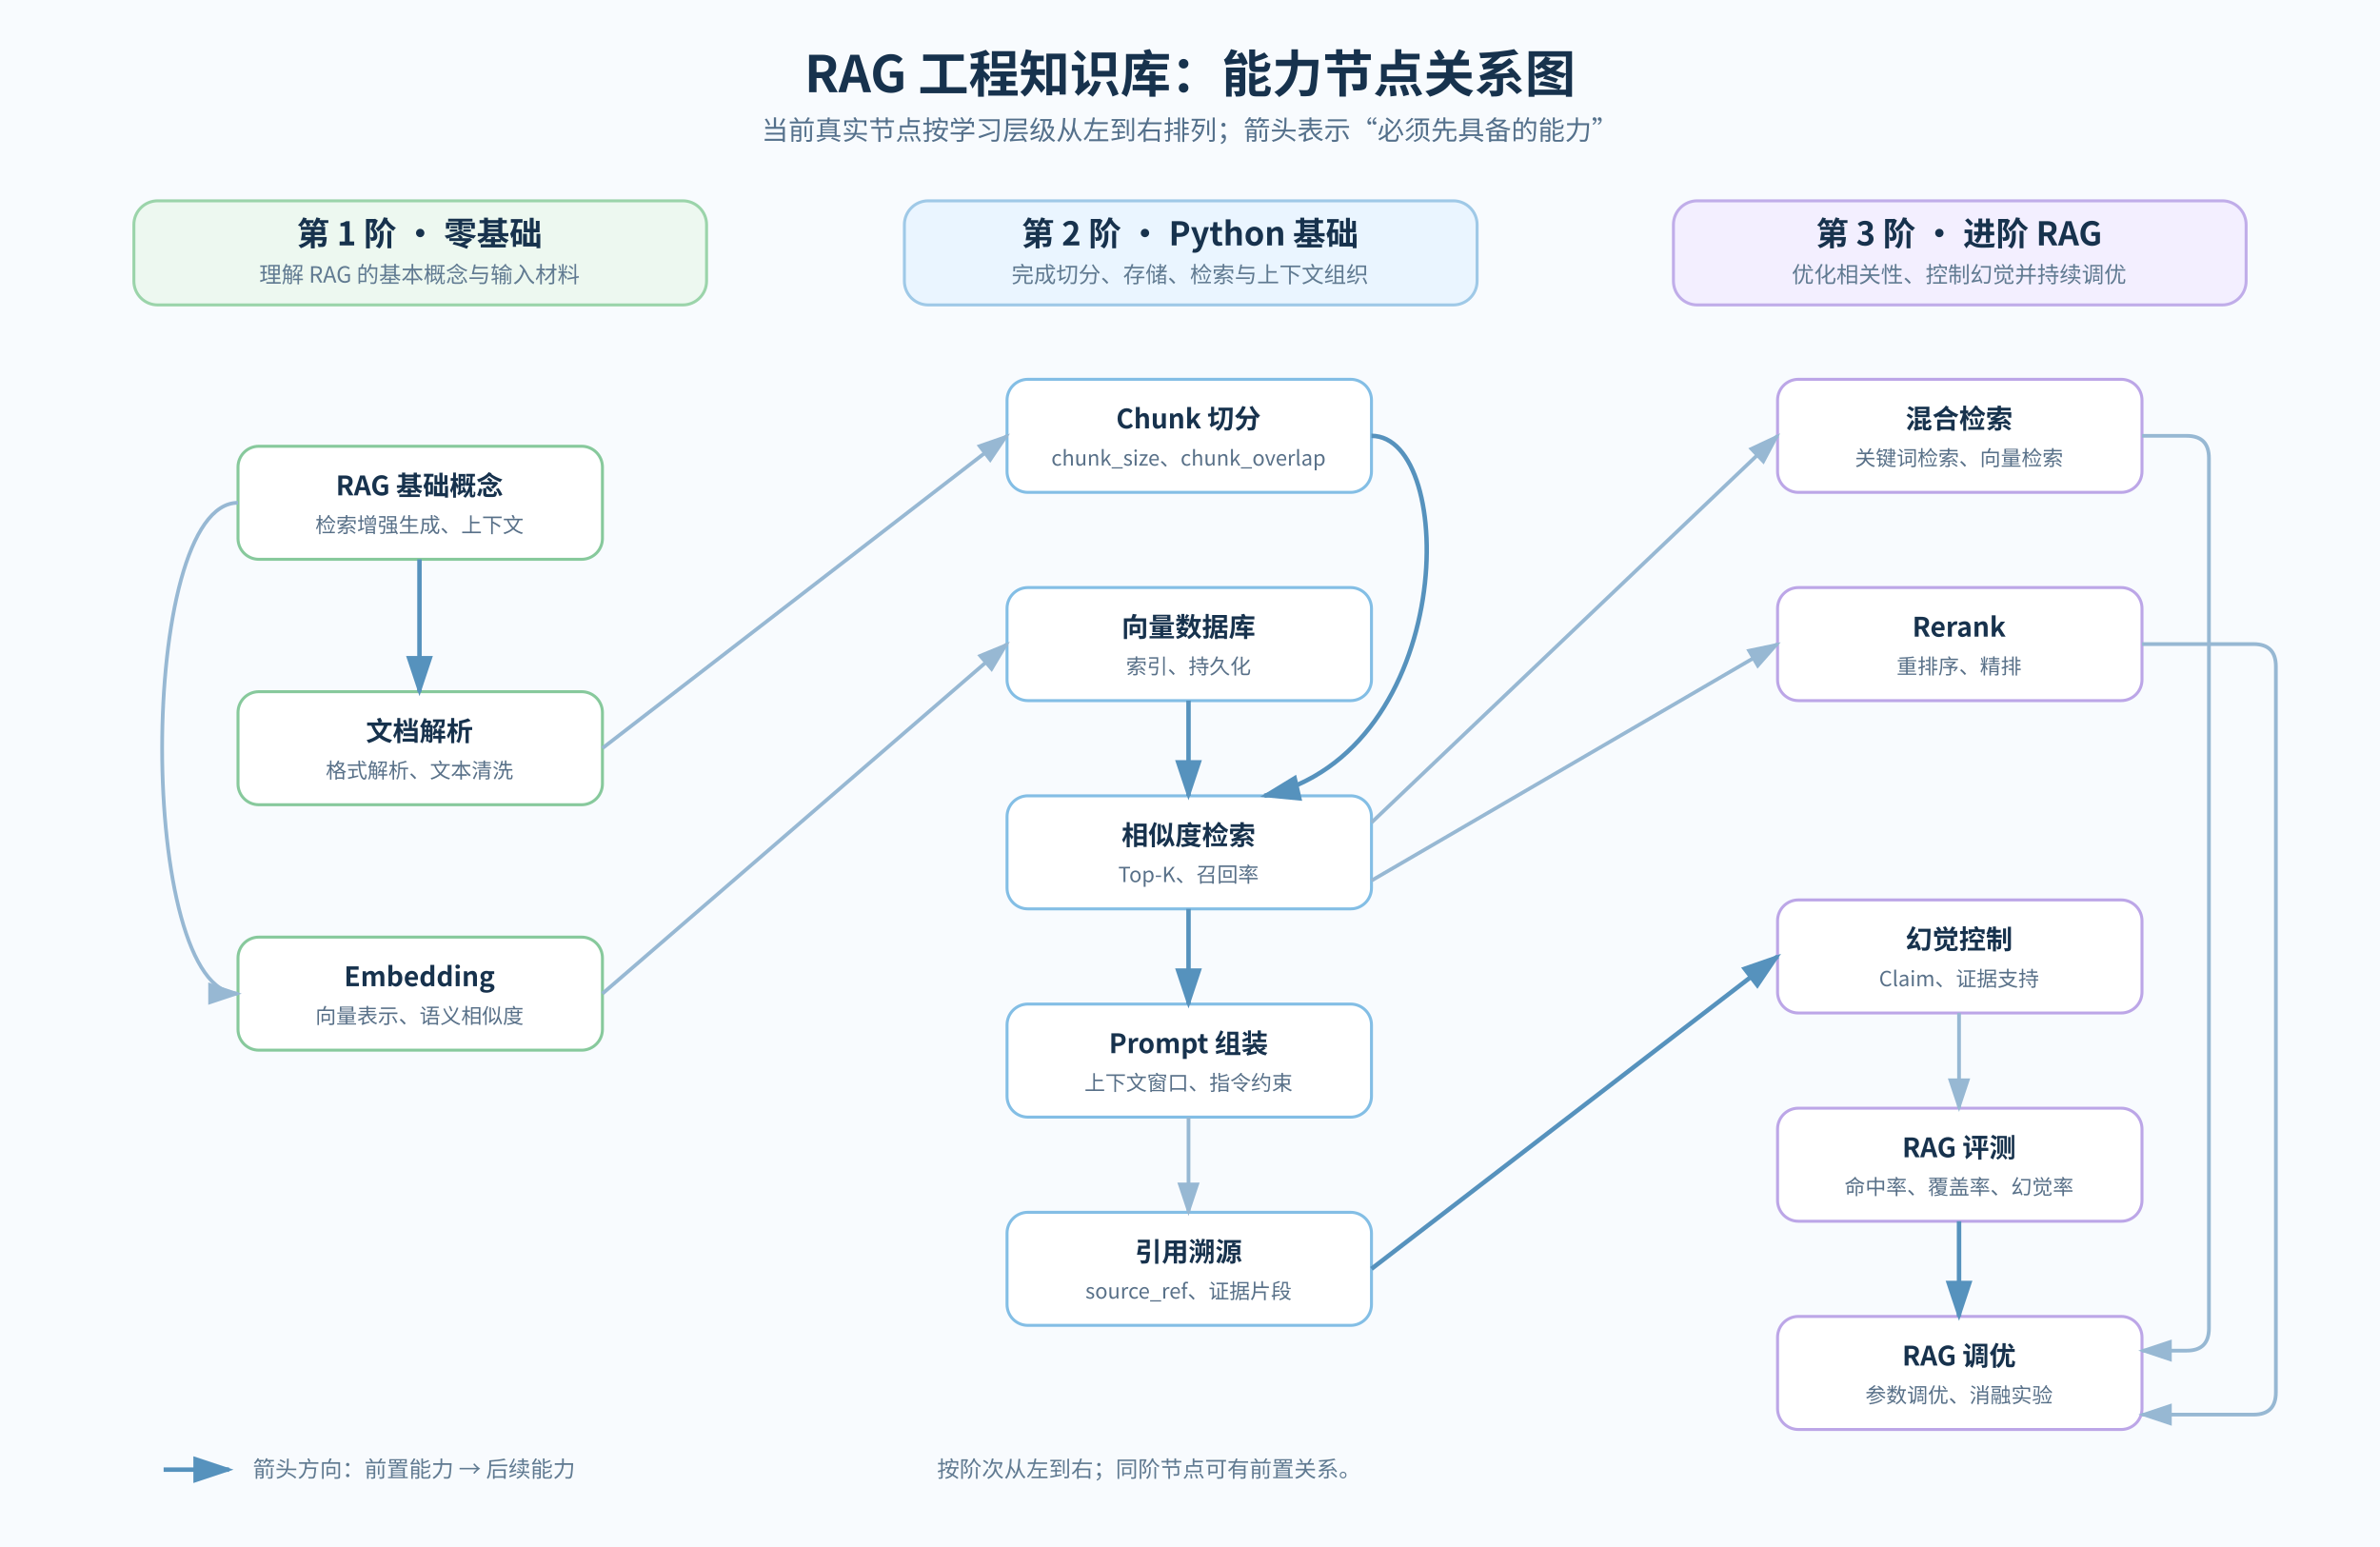
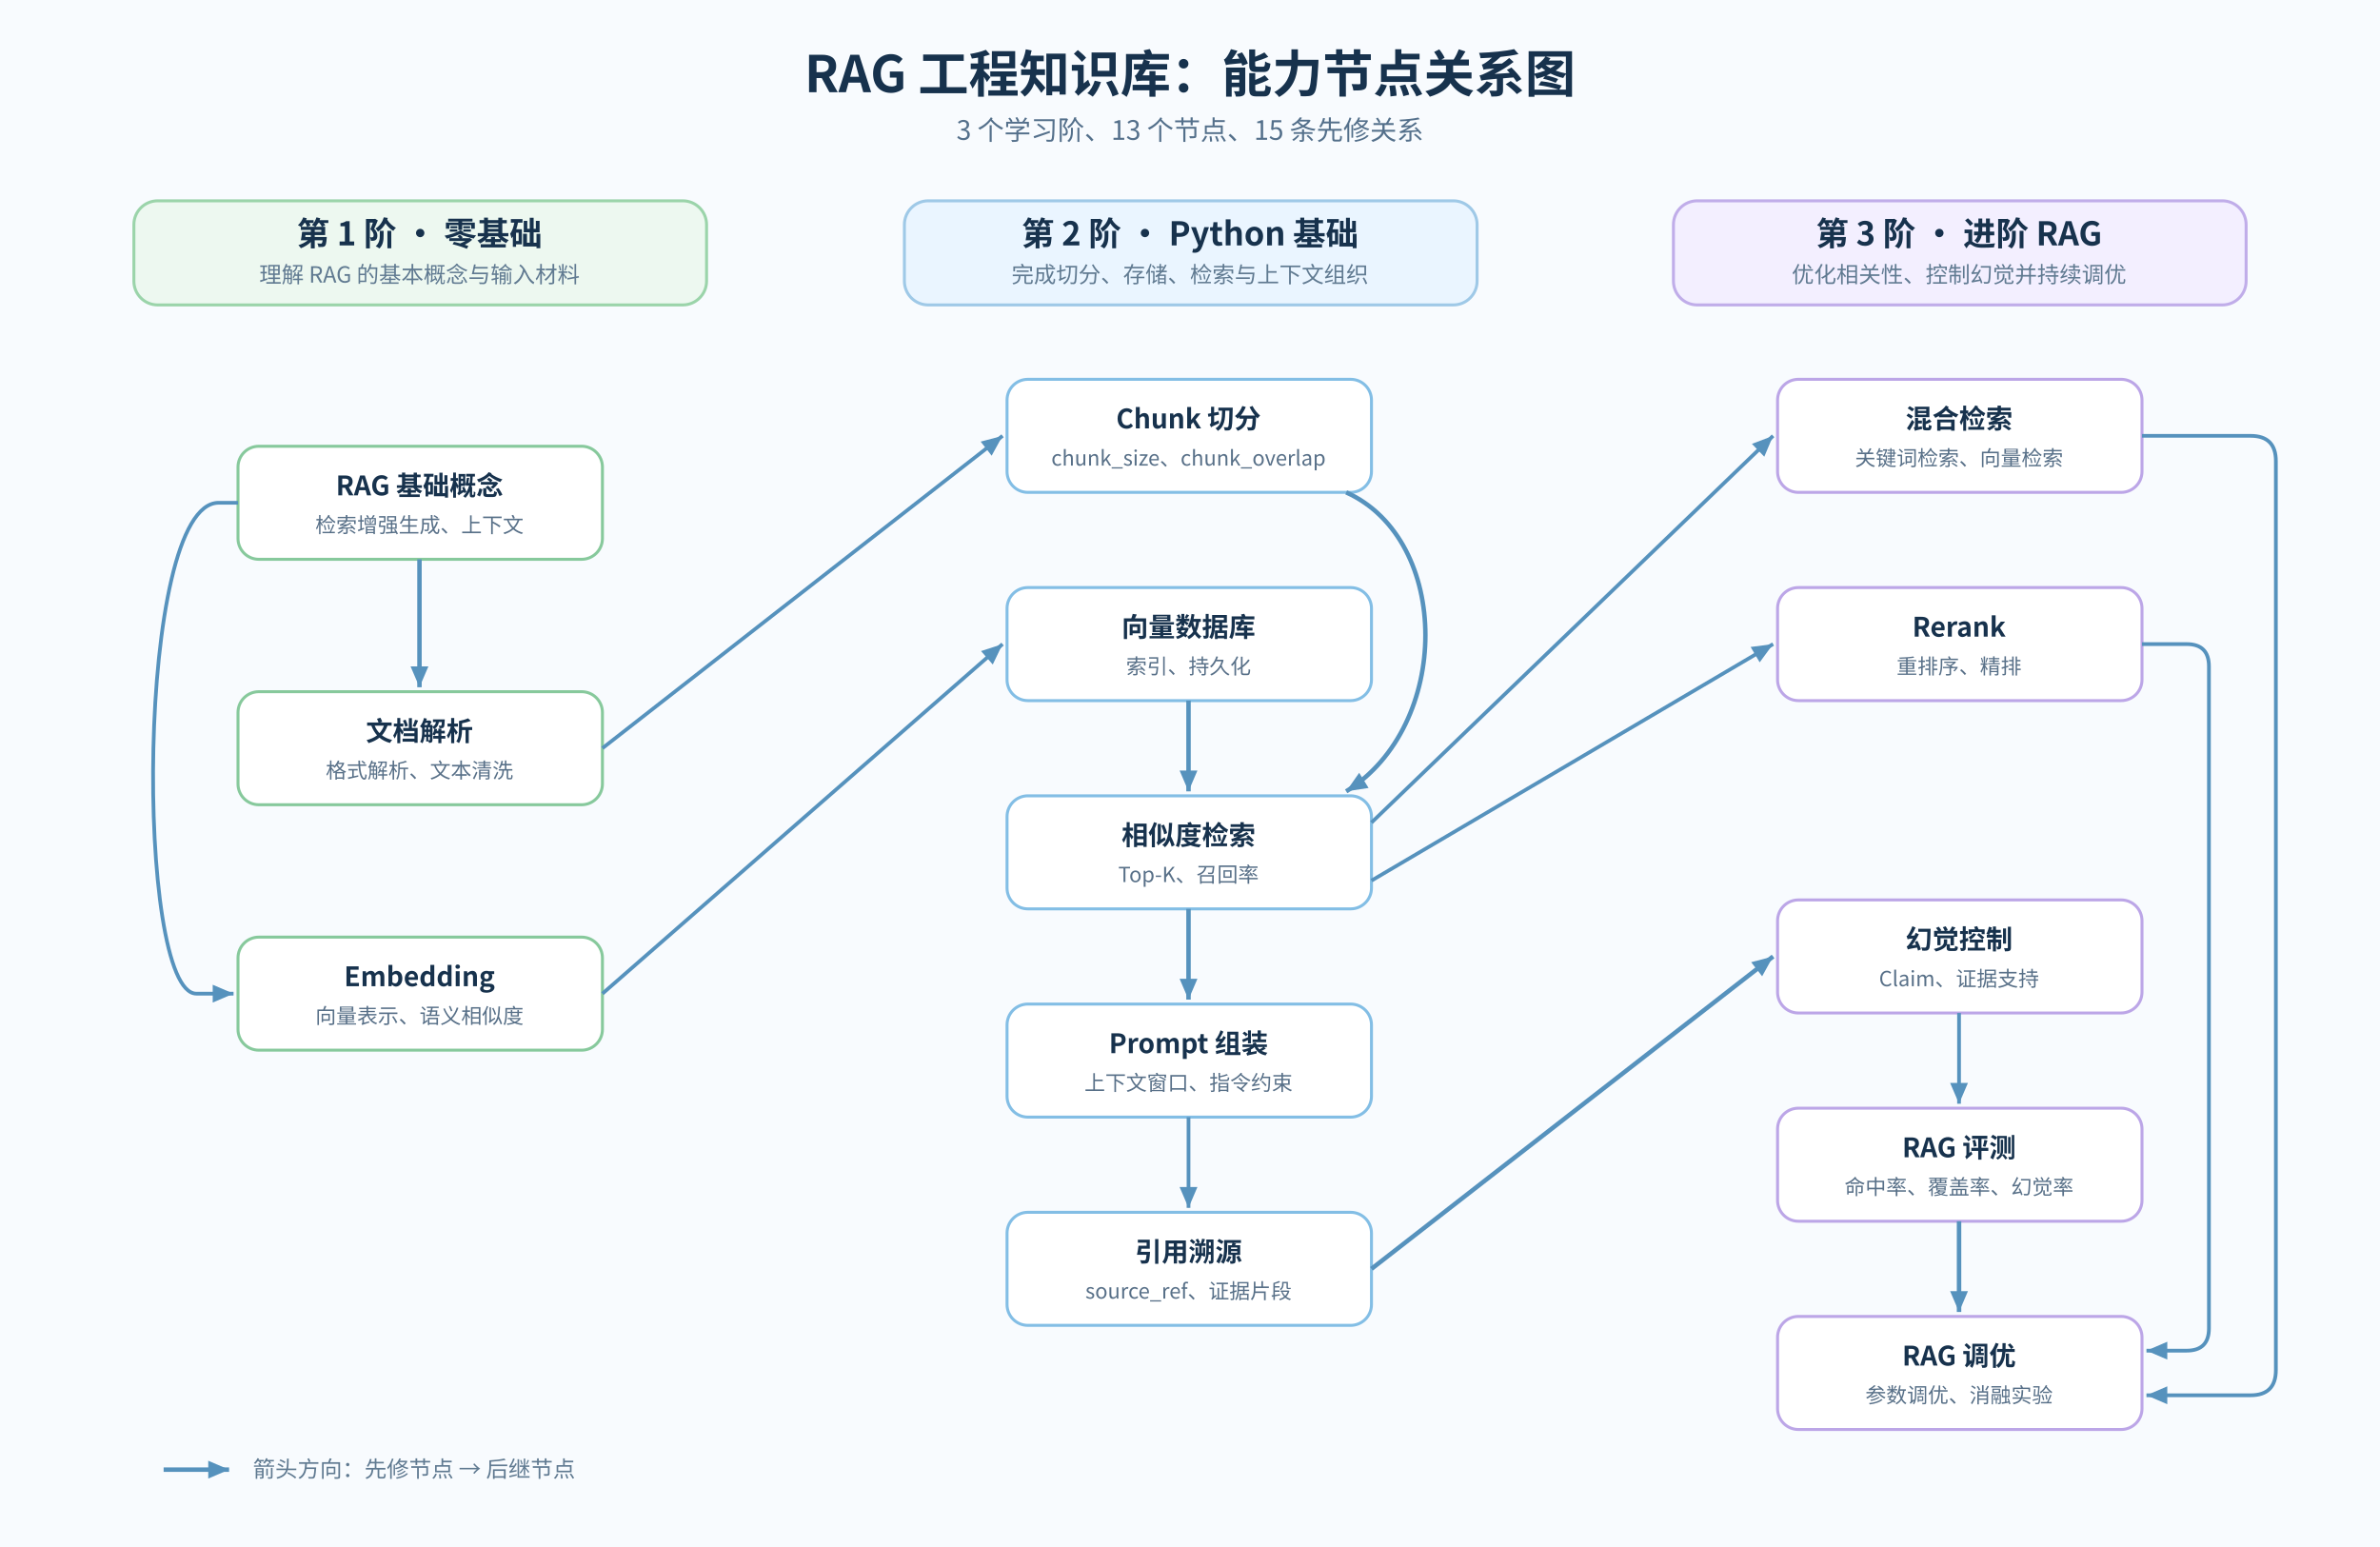
<svg xmlns="http://www.w3.org/2000/svg" width="1600" height="1040" viewBox="0 0 1600 1040" role="img" aria-labelledby="title desc">
  <defs>
    <style>
      text { font-family:'Microsoft YaHei','Noto Sans CJK SC',Arial,sans-serif; fill:#17324d; }
-       .title{font-size:34px;font-weight:700}.sub{font-size:18px;fill:#54708b}.tier{font-size:22px;font-weight:700}.tier-sub{font-size:15px;fill:#607a91}.node{stroke-width:2}.node-title{font-size:18px;font-weight:700}.node-sub{font-size:14px;fill:#587088}.edge{stroke:#97b8d3;stroke-width:2.5;fill:none;marker-end:url(#arrow)}.edge-strong{stroke:#5692bd;stroke-width:3;fill:none;marker-end:url(#arrowStrong)}.note{font-size:17px;fill:#49657e}.legend{font-size:15px;fill:#607a91}
+       .title{font-size:34px;font-weight:700}.sub{font-size:18px;fill:#54708b}.tier{font-size:22px;font-weight:700}.tier-sub{font-size:15px;fill:#607a91}.node{stroke-width:2}.node-title{font-size:18px;font-weight:700}.node-sub{font-size:14px;fill:#587088}.edge{stroke:#5692bd;stroke-width:2.5;fill:none;marker-end:url(#arrow)}.edge-strong{stroke:#5692bd;stroke-width:3;fill:none;marker-end:url(#arrowStrong)}.note{font-size:17px;fill:#49657e}.legend{font-size:15px;fill:#607a91}
    </style>
-     <marker id="arrow" markerWidth="10" markerHeight="10" refX="8" refY="3" orient="auto">
-       <path d="M0 0L0 6L9 3z" fill="#97b8d3" />
+     <marker id="arrow" markerUnits="userSpaceOnUse" viewBox="0 0 14 12" markerWidth="14" markerHeight="12" refX="14" refY="6" orient="auto">
+       <path d="M0 0L14 6L0 12Z" fill="#5692bd" />
    </marker>
-     <marker id="arrowStrong" markerWidth="10" markerHeight="10" refX="8" refY="3" orient="auto">
-       <path d="M0 0L0 6L9 3z" fill="#5692bd" />
+     <marker id="arrowStrong" markerUnits="userSpaceOnUse" viewBox="0 0 14 12" markerWidth="14" markerHeight="12" refX="14" refY="6" orient="auto">
+       <path d="M0 0L14 6L0 12Z" fill="#5692bd" />
    </marker>
  </defs>
  <rect width="1600" height="1040" fill="#f8fbfe" />
  <text x="800" y="62" text-anchor="middle" class="title">RAG 工程知识库：能力节点关系图</text>
-   <text x="800" y="94" text-anchor="middle" class="sub">当前真实节点按学习层级从左到右排列；箭头表示“必须先具备的能力”</text>
+   <text x="800" y="94" text-anchor="middle" class="sub">3 个学习阶、13 个节点、15 条先修关系</text>
  <rect x="90" y="135" width="385" height="70" rx="16" fill="#edf8f0" stroke="#9bd4aa" stroke-width="2" />
  <text x="282" y="165" text-anchor="middle" class="tier" fill="#247348">第 1 阶 · 零基础</text>
  <text x="282" y="190" text-anchor="middle" class="tier-sub">理解 RAG 的基本概念与输入材料</text>
  <rect x="608" y="135" width="385" height="70" rx="16" fill="#eaf5ff" stroke="#9fc9e7" stroke-width="2" />
  <text x="800" y="165" text-anchor="middle" class="tier" fill="#24729b">第 2 阶 · Python 基础</text>
  <text x="800" y="190" text-anchor="middle" class="tier-sub">完成切分、存储、检索与上下文组织</text>
  <rect x="1125" y="135" width="385" height="70" rx="16" fill="#f3efff" stroke="#c0ade9" stroke-width="2" />
  <text x="1317" y="165" text-anchor="middle" class="tier" fill="#7055a8">第 3 阶 · 进阶 RAG</text>
  <text x="1317" y="190" text-anchor="middle" class="tier-sub">优化相关性、控制幻觉并持续调优</text>
  <g transform="translate(160,300)">
    <rect class="node" width="245" height="76" rx="14" fill="#fff" stroke="#87c99c" />
    <text x="122" y="33" text-anchor="middle" class="node-title">RAG 基础概念</text>
    <text x="122" y="58" text-anchor="middle" class="node-sub">检索增强生成、上下文</text>
  </g>
  <g transform="translate(160,465)">
    <rect class="node" width="245" height="76" rx="14" fill="#fff" stroke="#87c99c" />
    <text x="122" y="33" text-anchor="middle" class="node-title">文档解析</text>
    <text x="122" y="58" text-anchor="middle" class="node-sub">格式解析、文本清洗</text>
  </g>
  <g transform="translate(160,630)">
    <rect class="node" width="245" height="76" rx="14" fill="#fff" stroke="#87c99c" />
    <text x="122" y="33" text-anchor="middle" class="node-title">Embedding</text>
    <text x="122" y="58" text-anchor="middle" class="node-sub">向量表示、语义相似度</text>
  </g>
  <g transform="translate(677,255)">
    <rect class="node" width="245" height="76" rx="14" fill="#fff" stroke="#83bee5" />
    <text x="122" y="33" text-anchor="middle" class="node-title">Chunk 切分</text>
    <text x="122" y="58" text-anchor="middle" class="node-sub">chunk_size、chunk_overlap</text>
  </g>
  <g transform="translate(677,395)">
    <rect class="node" width="245" height="76" rx="14" fill="#fff" stroke="#83bee5" />
    <text x="122" y="33" text-anchor="middle" class="node-title">向量数据库</text>
    <text x="122" y="58" text-anchor="middle" class="node-sub">索引、持久化</text>
  </g>
  <g transform="translate(677,535)">
    <rect class="node" width="245" height="76" rx="14" fill="#fff" stroke="#83bee5" />
    <text x="122" y="33" text-anchor="middle" class="node-title">相似度检索</text>
    <text x="122" y="58" text-anchor="middle" class="node-sub">Top-K、召回率</text>
  </g>
  <g transform="translate(677,675)">
    <rect class="node" width="245" height="76" rx="14" fill="#fff" stroke="#83bee5" />
    <text x="122" y="33" text-anchor="middle" class="node-title">Prompt 组装</text>
    <text x="122" y="58" text-anchor="middle" class="node-sub">上下文窗口、指令约束</text>
  </g>
  <g transform="translate(677,815)">
    <rect class="node" width="245" height="76" rx="14" fill="#fff" stroke="#83bee5" />
    <text x="122" y="33" text-anchor="middle" class="node-title">引用溯源</text>
    <text x="122" y="58" text-anchor="middle" class="node-sub">source_ref、证据片段</text>
  </g>
  <g transform="translate(1195,255)">
    <rect class="node" width="245" height="76" rx="14" fill="#fff" stroke="#bca6e7" />
    <text x="122" y="33" text-anchor="middle" class="node-title">混合检索</text>
    <text x="122" y="58" text-anchor="middle" class="node-sub">关键词检索、向量检索</text>
  </g>
  <g transform="translate(1195,395)">
    <rect class="node" width="245" height="76" rx="14" fill="#fff" stroke="#bca6e7" />
    <text x="122" y="33" text-anchor="middle" class="node-title">Rerank</text>
    <text x="122" y="58" text-anchor="middle" class="node-sub">重排序、精排</text>
  </g>
  <g transform="translate(1195,605)">
    <rect class="node" width="245" height="76" rx="14" fill="#fff" stroke="#bca6e7" />
    <text x="122" y="33" text-anchor="middle" class="node-title">幻觉控制</text>
    <text x="122" y="58" text-anchor="middle" class="node-sub">Claim、证据支持</text>
  </g>
  <g transform="translate(1195,745)">
    <rect class="node" width="245" height="76" rx="14" fill="#fff" stroke="#bca6e7" />
    <text x="122" y="33" text-anchor="middle" class="node-title">RAG 评测</text>
    <text x="122" y="58" text-anchor="middle" class="node-sub">命中率、覆盖率、幻觉率</text>
  </g>
  <g transform="translate(1195,885)">
    <rect class="node" width="245" height="76" rx="14" fill="#fff" stroke="#bca6e7" />
    <text x="122" y="33" text-anchor="middle" class="node-title">RAG 调优</text>
    <text x="122" y="58" text-anchor="middle" class="node-sub">参数调优、消融实验</text>
  </g>
-   <path class="edge-strong" d="M282 376L282 465" />
-   <path class="edge" d="M160 338C92 338 92 668 160 668" />
-   <path class="edge" d="M405 503L677 293" />
-   <path class="edge" d="M405 668L677 433" />
-   <path class="edge-strong" d="M922 293C980 293 980 505 850 535" />
-   <path class="edge-strong" d="M799 471L799 535" />
-   <path class="edge" d="M922 553L1195 293" />
-   <path class="edge" d="M922 592L1195 433" />
-   <path class="edge-strong" d="M799 611L799 675" />
-   <path class="edge" d="M799 751L799 815" />
-   <path class="edge-strong" d="M922 853L1195 643" />
-   <path class="edge" d="M1317 681L1317 745" />
-   <path class="edge-strong" d="M1317 821L1317 885" />
-   <path class="edge" d="M1440 293H1470Q1485 293 1485 308V893Q1485 908 1470 908H1440" />
-   <path class="edge" d="M1440 433H1515Q1530 433 1530 448V936Q1530 951 1515 951H1440" />
+   <path class="edge-strong" d="M282 376V462" />
+   <path class="edge" d="M160 338H147C91 338 91 668 132 668H157" />
+   <path class="edge" d="M405 503L674 293" />
+   <path class="edge" d="M405 668L674 433" />
+   <path class="edge-strong" d="M905 331C976 363 976 488 905 532" />
+   <path class="edge-strong" d="M799 471V532" />
+   <path class="edge" d="M922 553L1192 293" />
+   <path class="edge" d="M922 592L1192 433" />
+   <path class="edge-strong" d="M799 611V672" />
+   <path class="edge" d="M799 751V812" />
+   <path class="edge-strong" d="M922 853L1192 643" />
+   <path class="edge" d="M1317 681V742" />
+   <path class="edge-strong" d="M1317 821V882" />
+   <path class="edge" d="M1440 293H1513Q1530 293 1530 310V921Q1530 938 1513 938H1443" />
+   <path class="edge" d="M1440 433H1470Q1485 433 1485 448V893Q1485 908 1470 908H1443" />
  <g transform="translate(110,988)">
    <line x1="0" y1="0" x2="44" y2="0" class="edge-strong" />
-     <text x="60" y="5" class="legend">箭头方向：前置能力 → 后续能力</text>
-     <text x="520" y="5" class="legend">按阶次从左到右；同阶节点可有前置关系。</text>
+     <text x="60" y="5" class="legend">箭头方向：先修节点 → 后继节点</text>
  </g>
</svg>
